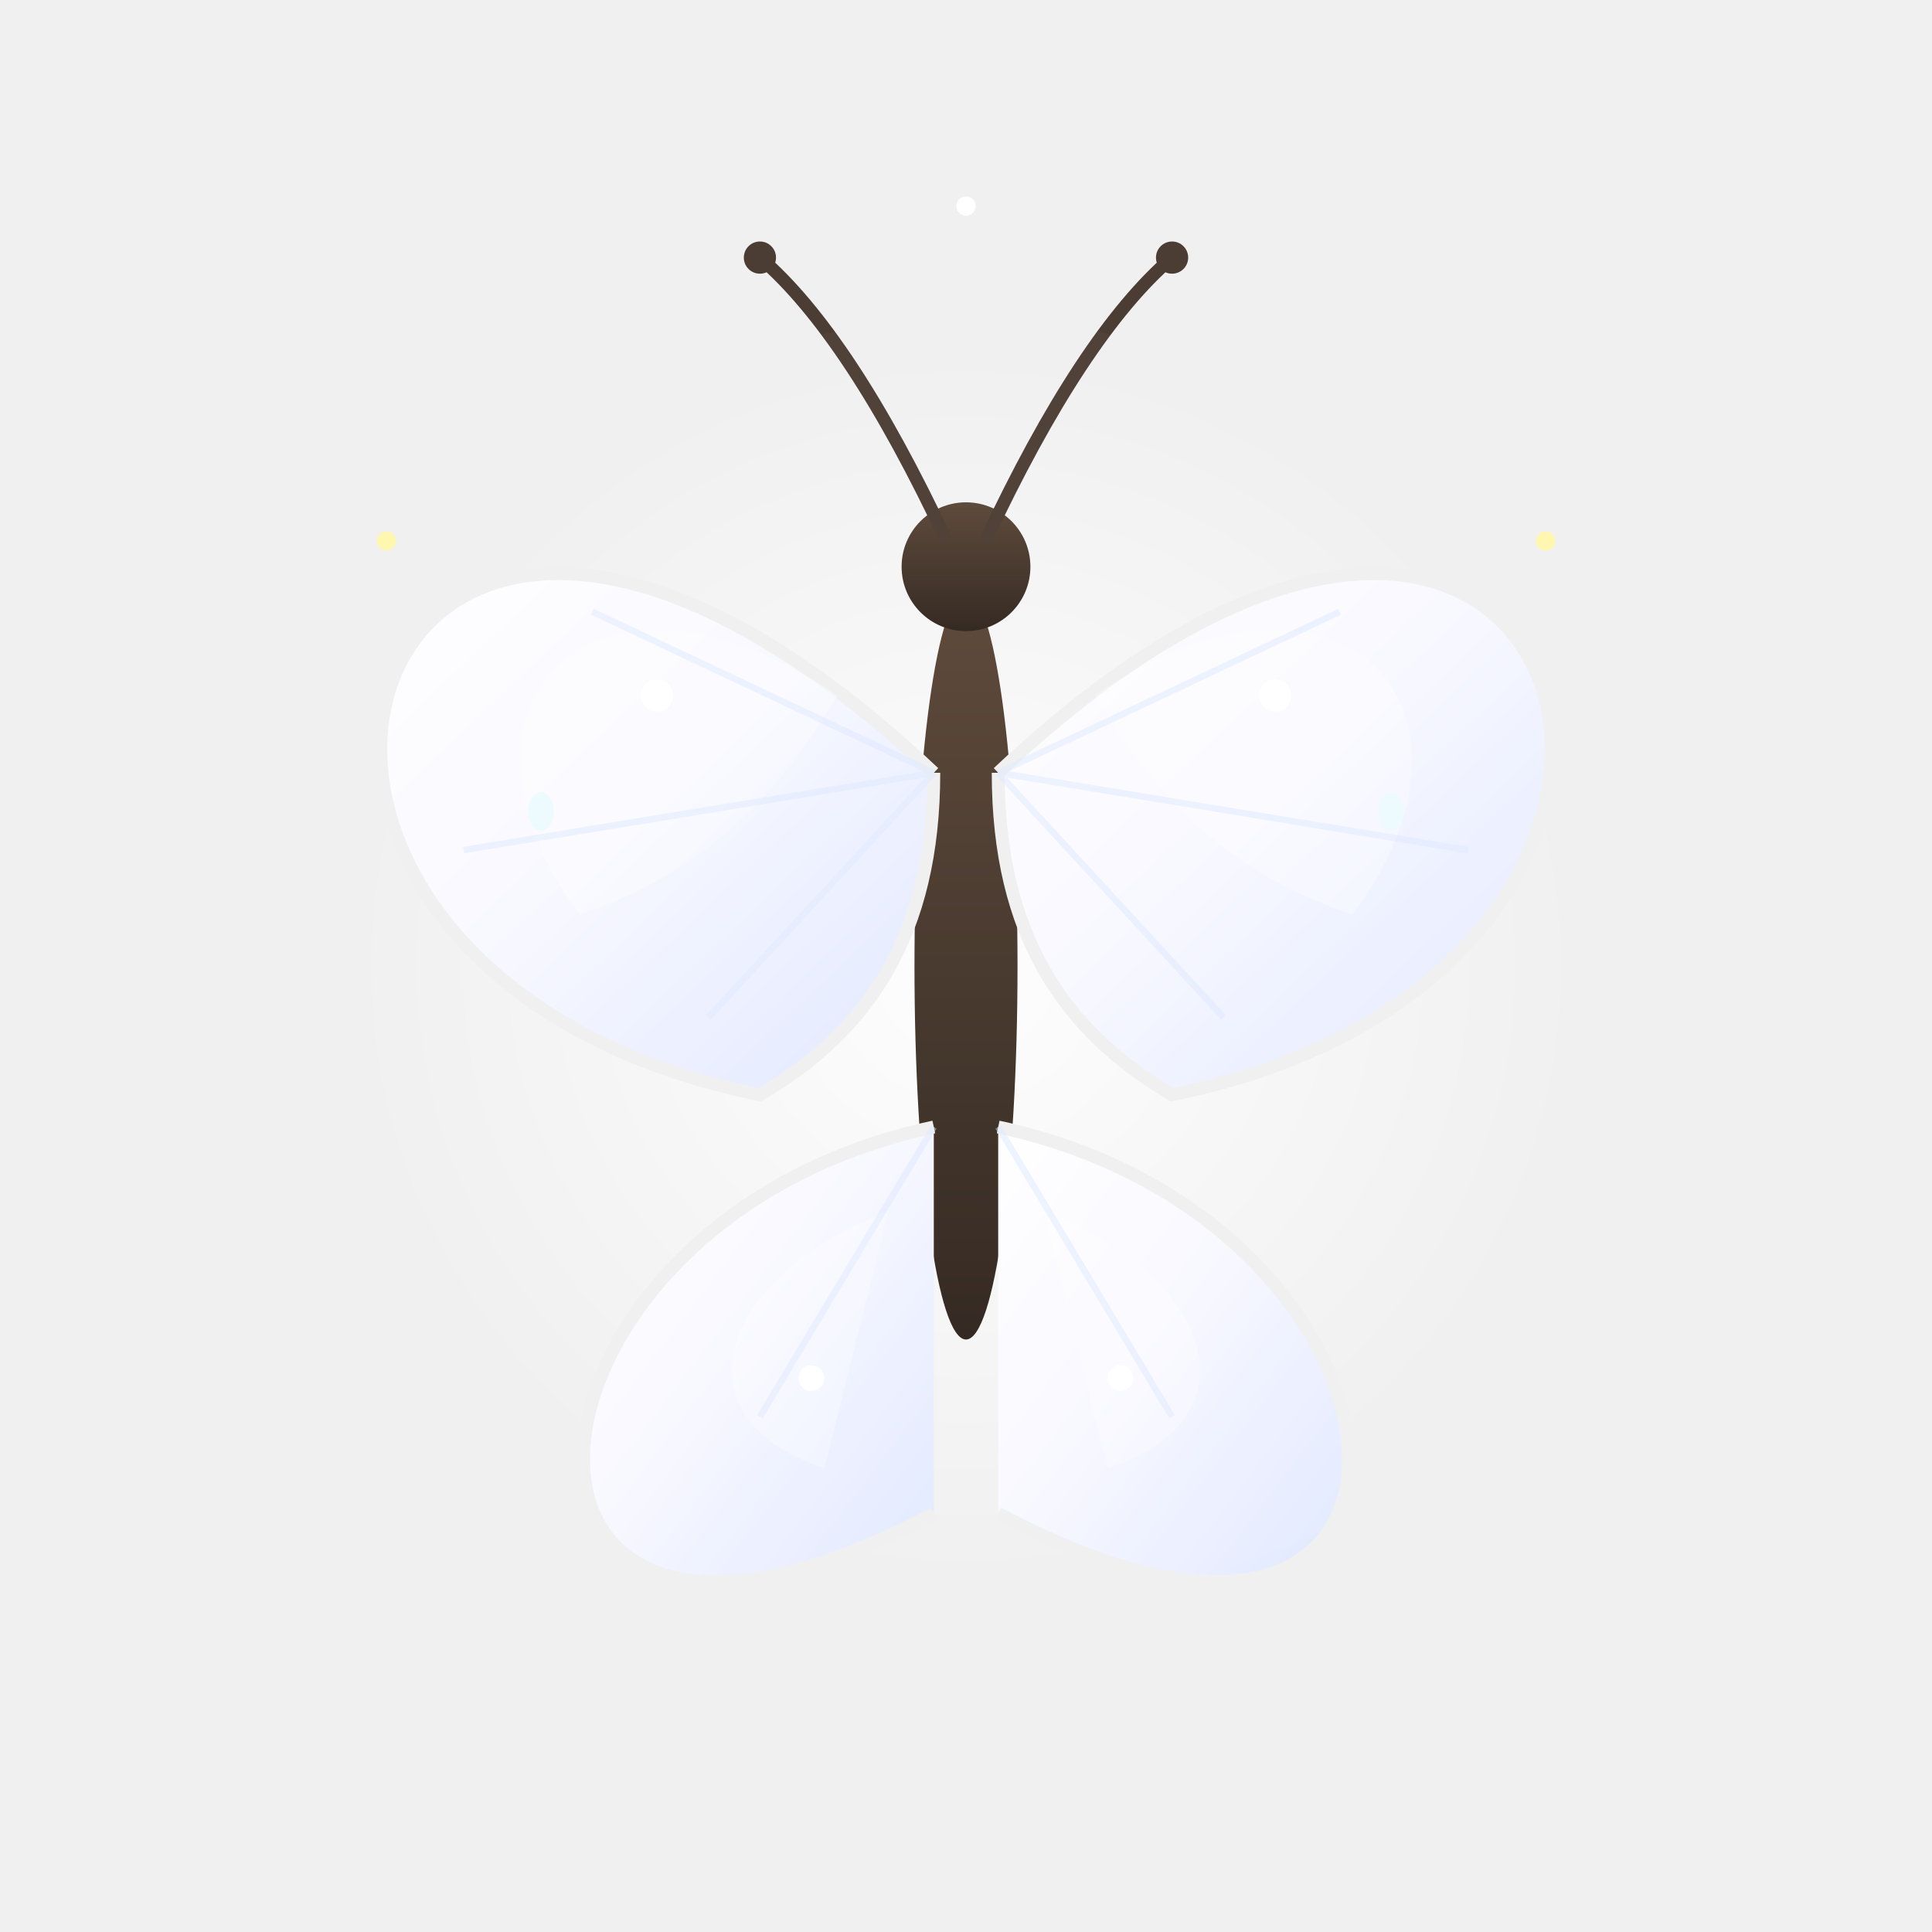
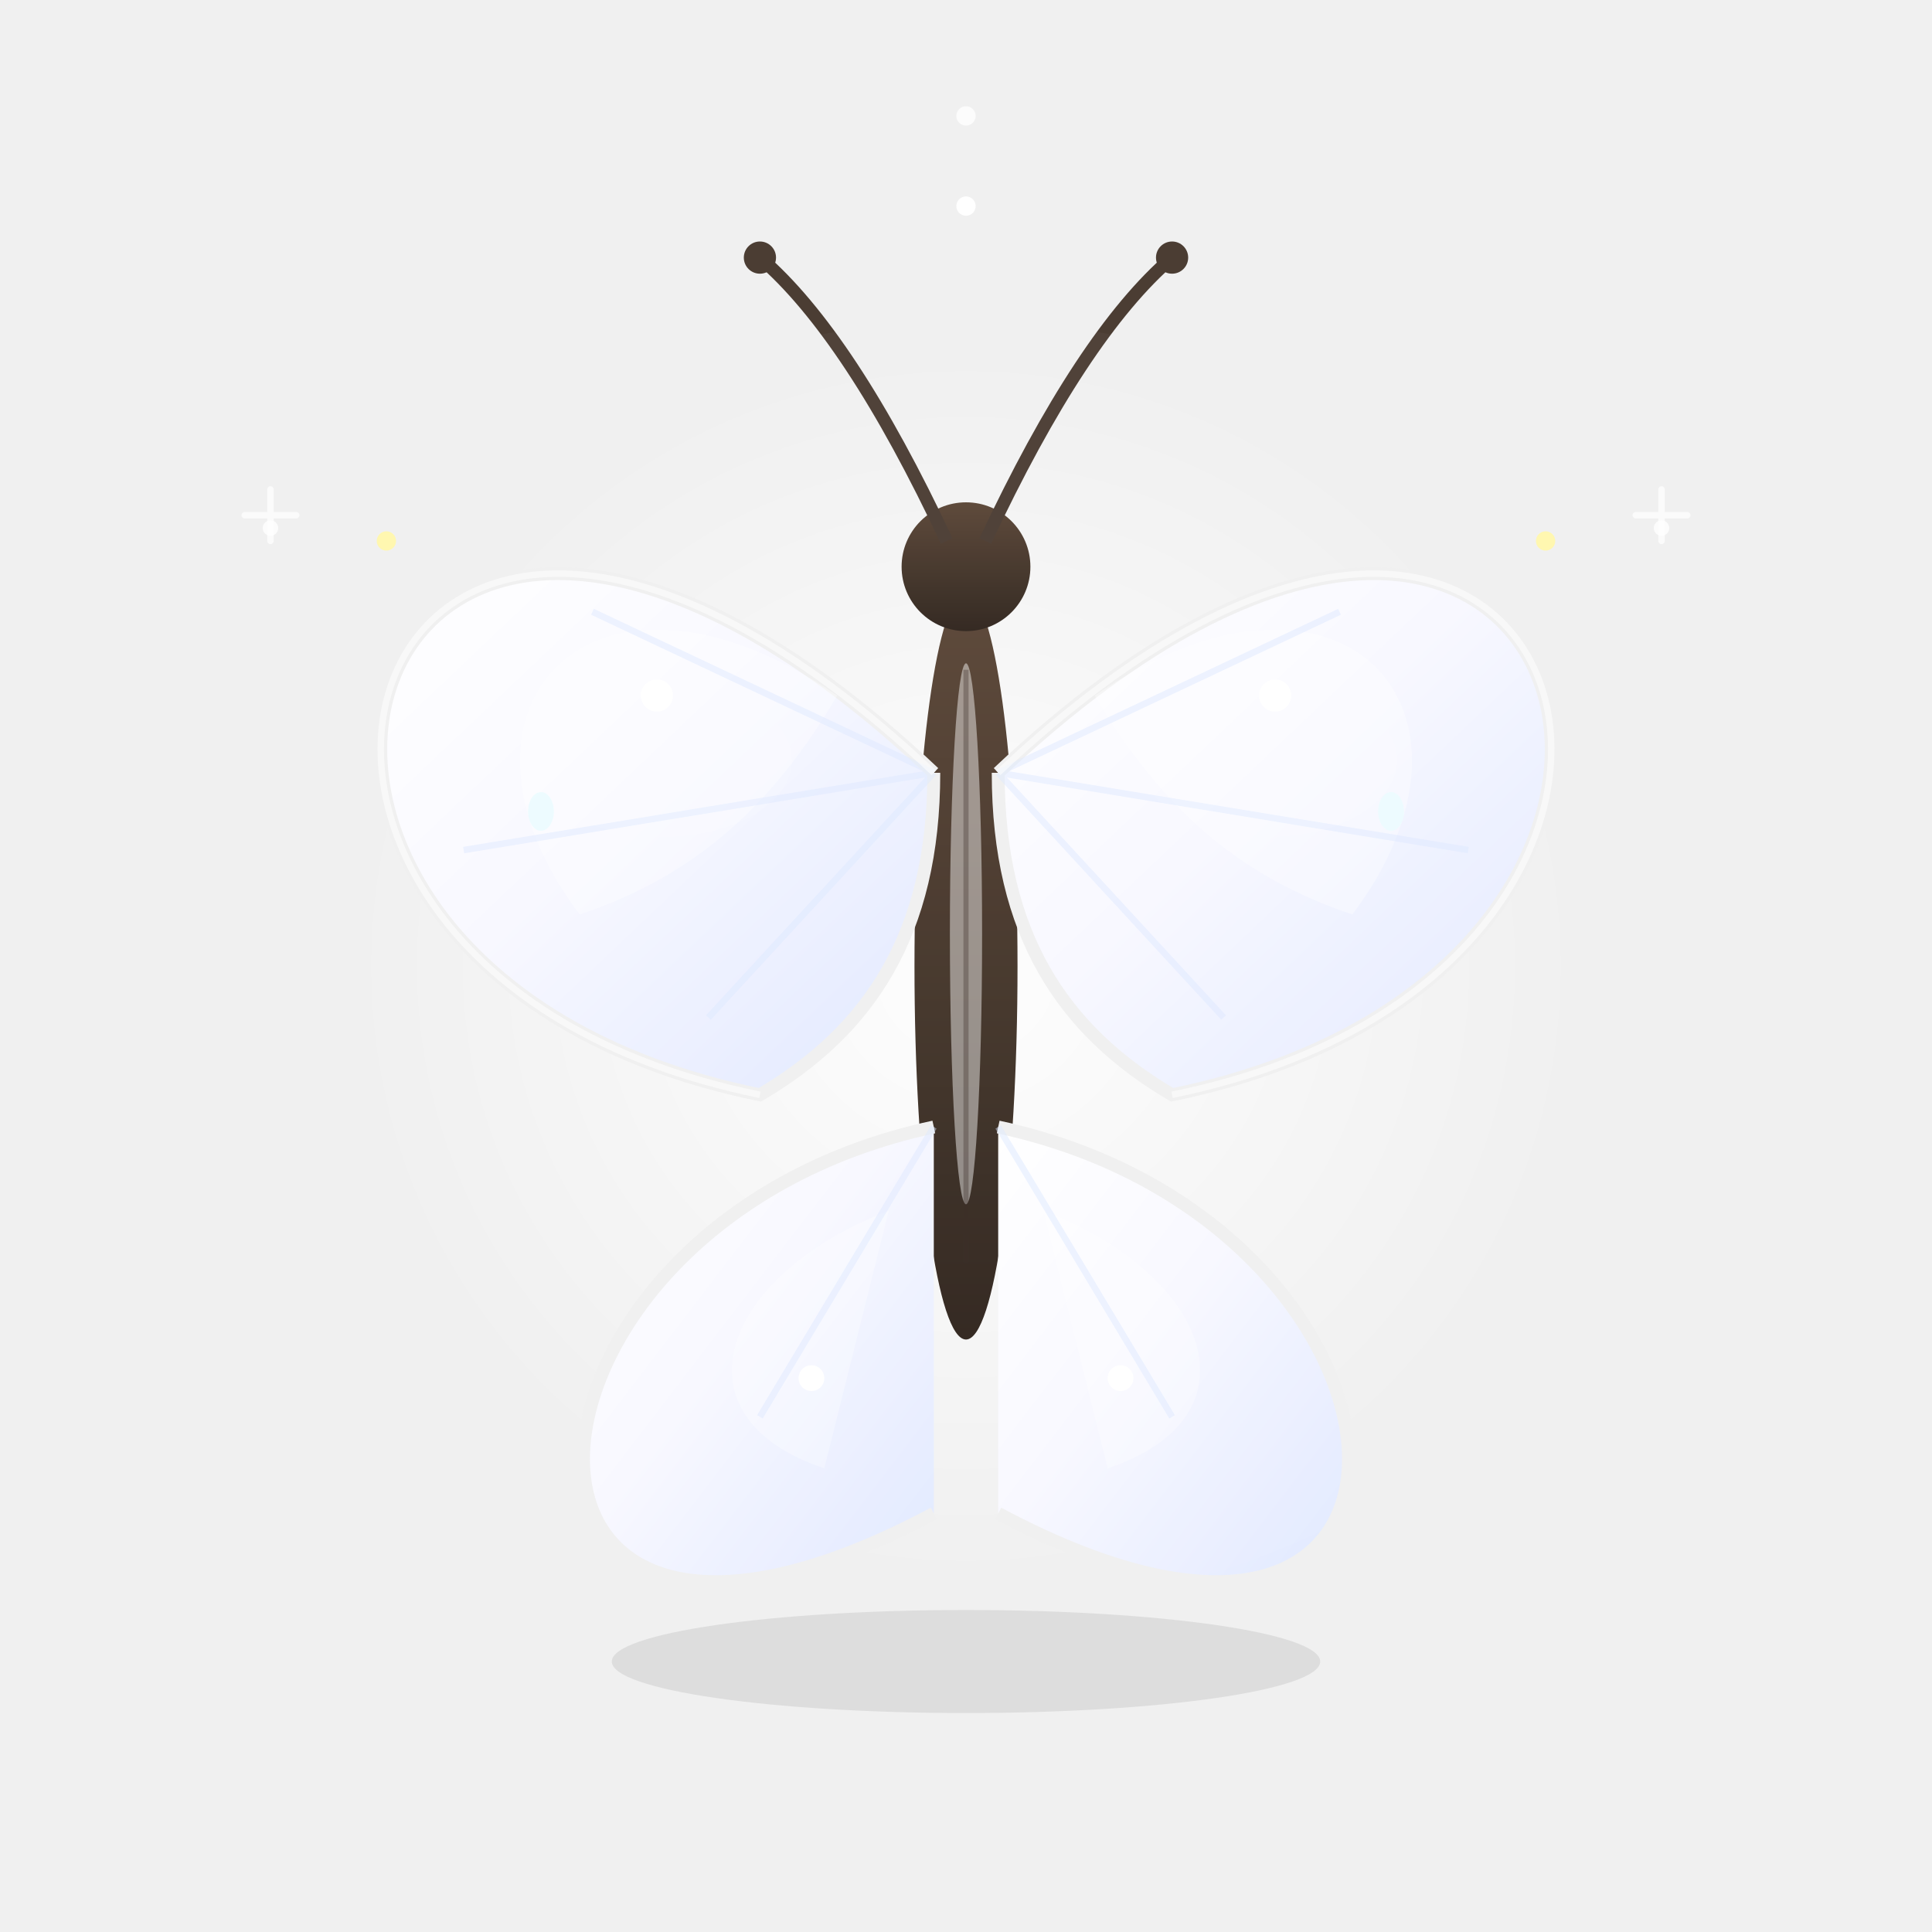
<svg xmlns="http://www.w3.org/2000/svg" viewBox="0 0 300 300">
  <defs>
    <linearGradient id="wing" x1="0%" y1="0%" x2="100%" y2="100%">
      <stop offset="0%" stop-color="#ffffff" />
      <stop offset="45%" stop-color="#f8f8ff" />
      <stop offset="100%" stop-color="#dfe8ff" />
    </linearGradient>
    <linearGradient id="body" x1="0%" y1="0%" x2="0%" y2="100%">
      <stop offset="0%" stop-color="#5a4636" />
      <stop offset="100%" stop-color="#2f241d" />
    </linearGradient>
    <radialGradient id="glow">
      <stop offset="0%" stop-color="#ffffff" stop-opacity=".9" />
      <stop offset="100%" stop-color="#ffffff" stop-opacity="0" />
    </radialGradient>
  </defs>
  <circle cx="150" cy="150" r="95" fill="url(#glow)" />
  <ellipse cx="150" cy="150" rx="8" ry="58" fill="url(#body)" />
  <circle cx="150" cy="88" r="10" fill="url(#body)" />
  <path d="  M145 120  C55 35 20 150 118 170  C135 160 145 145 145 120  " fill="url(#wing)" stroke="#f0f0f0" stroke-width="2" />
  <path d="  M155 120  C245 35 280 150 182 170  C165 160 155 145 155 120  " fill="url(#wing)" stroke="#f0f0f0" stroke-width="2" />
  <path d="  M145 175  C75 190 70 275 145 235  " fill="url(#wing)" stroke="#f0f0f0" stroke-width="2" />
  <path d="  M155 175  C225 190 230 275 155 235  " fill="url(#wing)" stroke="#f0f0f0" stroke-width="2" />
  <path d="  M147 84  Q132 52 118 40  " fill="none" stroke="#4b3d33" stroke-width="2" />
  <path d="  M153 84  Q168 52 182 40  " fill="none" stroke="#4b3d33" stroke-width="2" />
  <circle cx="118" cy="40" r="2.5" fill="#4b3d33" />
  <circle cx="182" cy="40" r="2.5" fill="#4b3d33" />
  <path d=" M130 108 C92 82 66 110 90 142 C108 136 120 125 130 108 " fill="#ffffff" opacity=".35" />
  <path d=" M170 108 C208 82 234 110 210 142 C192 136 180 125 170 108 " fill="#ffffff" opacity=".35" />
  <path d=" M138 188 C112 198 104 220 128 228 " fill="#ffffff" opacity=".30" />
  <path d=" M162 188 C188 198 196 220 172 228 " fill="#ffffff" opacity=".30" />
  <g stroke="#d9e6ff" stroke-width="1" fill="none" opacity=".45">
    <path d="M145 120 L92 95" />
    <path d="M145 120 L72 132" />
    <path d="M145 120 L110 158" />
    <path d="M155 120 L208 95" />
    <path d="M155 120 L228 132" />
    <path d="M155 120 L190 158" />
    <path d="M145 175 L118 220" />
    <path d="M155 175 L182 220" />
  </g>
  <circle cx="102" cy="108" r="2.5" fill="#ffffff" />
  <circle cx="198" cy="108" r="2.5" fill="#ffffff" />
  <circle cx="126" cy="214" r="2" fill="#ffffff" />
  <circle cx="174" cy="214" r="2" fill="#ffffff" />
  <ellipse cx="84" cy="126" rx="2" ry="3" fill="#eafcff" opacity=".85" />
  <ellipse cx="216" cy="126" rx="2" ry="3" fill="#eafcff" opacity=".85" />
  <circle cx="60" cy="84" r="1.5" fill="#fff7b0" />
  <circle cx="240" cy="84" r="1.5" fill="#fff7b0" />
  <circle cx="150" cy="32" r="1.5" fill="#ffffff" />
  <ellipse cx="150" cy="150" rx="115" ry="100" fill="#ffffff" opacity=".03" />
+   <ellipse cx="150" cy="145" rx="2.5" ry="42" fill="#ffffff" opacity=".45" />
+   <line x1="150" y1="104" x2="150" y2="196" stroke="#3b2f28" stroke-width="0.8" opacity=".35" />
+   <path d="M145 120 C55 35 20 150 118 170" fill="none" stroke="#ffffff" stroke-width="1" opacity=".55" />
+   <path d="M155 120 C245 35 280 150 182 170" fill="none" stroke="#ffffff" stroke-width="1" opacity=".55" />
+   <ellipse cx="103" cy="118" rx="20" ry="12" fill="#ffffff" opacity=".08" />
+   <ellipse cx="197" cy="118" rx="20" ry="12" fill="#ffffff" opacity=".08" />
+   <g fill="#ffffff" opacity=".8">
+     <circle cx="42" cy="82" r="1.2" />
+     <circle cx="258" cy="82" r="1.2" />
+     <circle cx="150" cy="18" r="1.5" />
+   </g>
+   <g stroke="#ffffff" stroke-width="1" stroke-linecap="round" opacity=".7">
+     <path d="M42 76 L42 84" />
+     <path d="M38 80 L46 80" />
+     <path d="M258 76 L258 84" />
+     <path d="M254 80 L262 80" />
+   </g>
+   <ellipse cx="150" cy="258" rx="55" ry="8" fill="#000000" opacity=".08" />
</svg>
